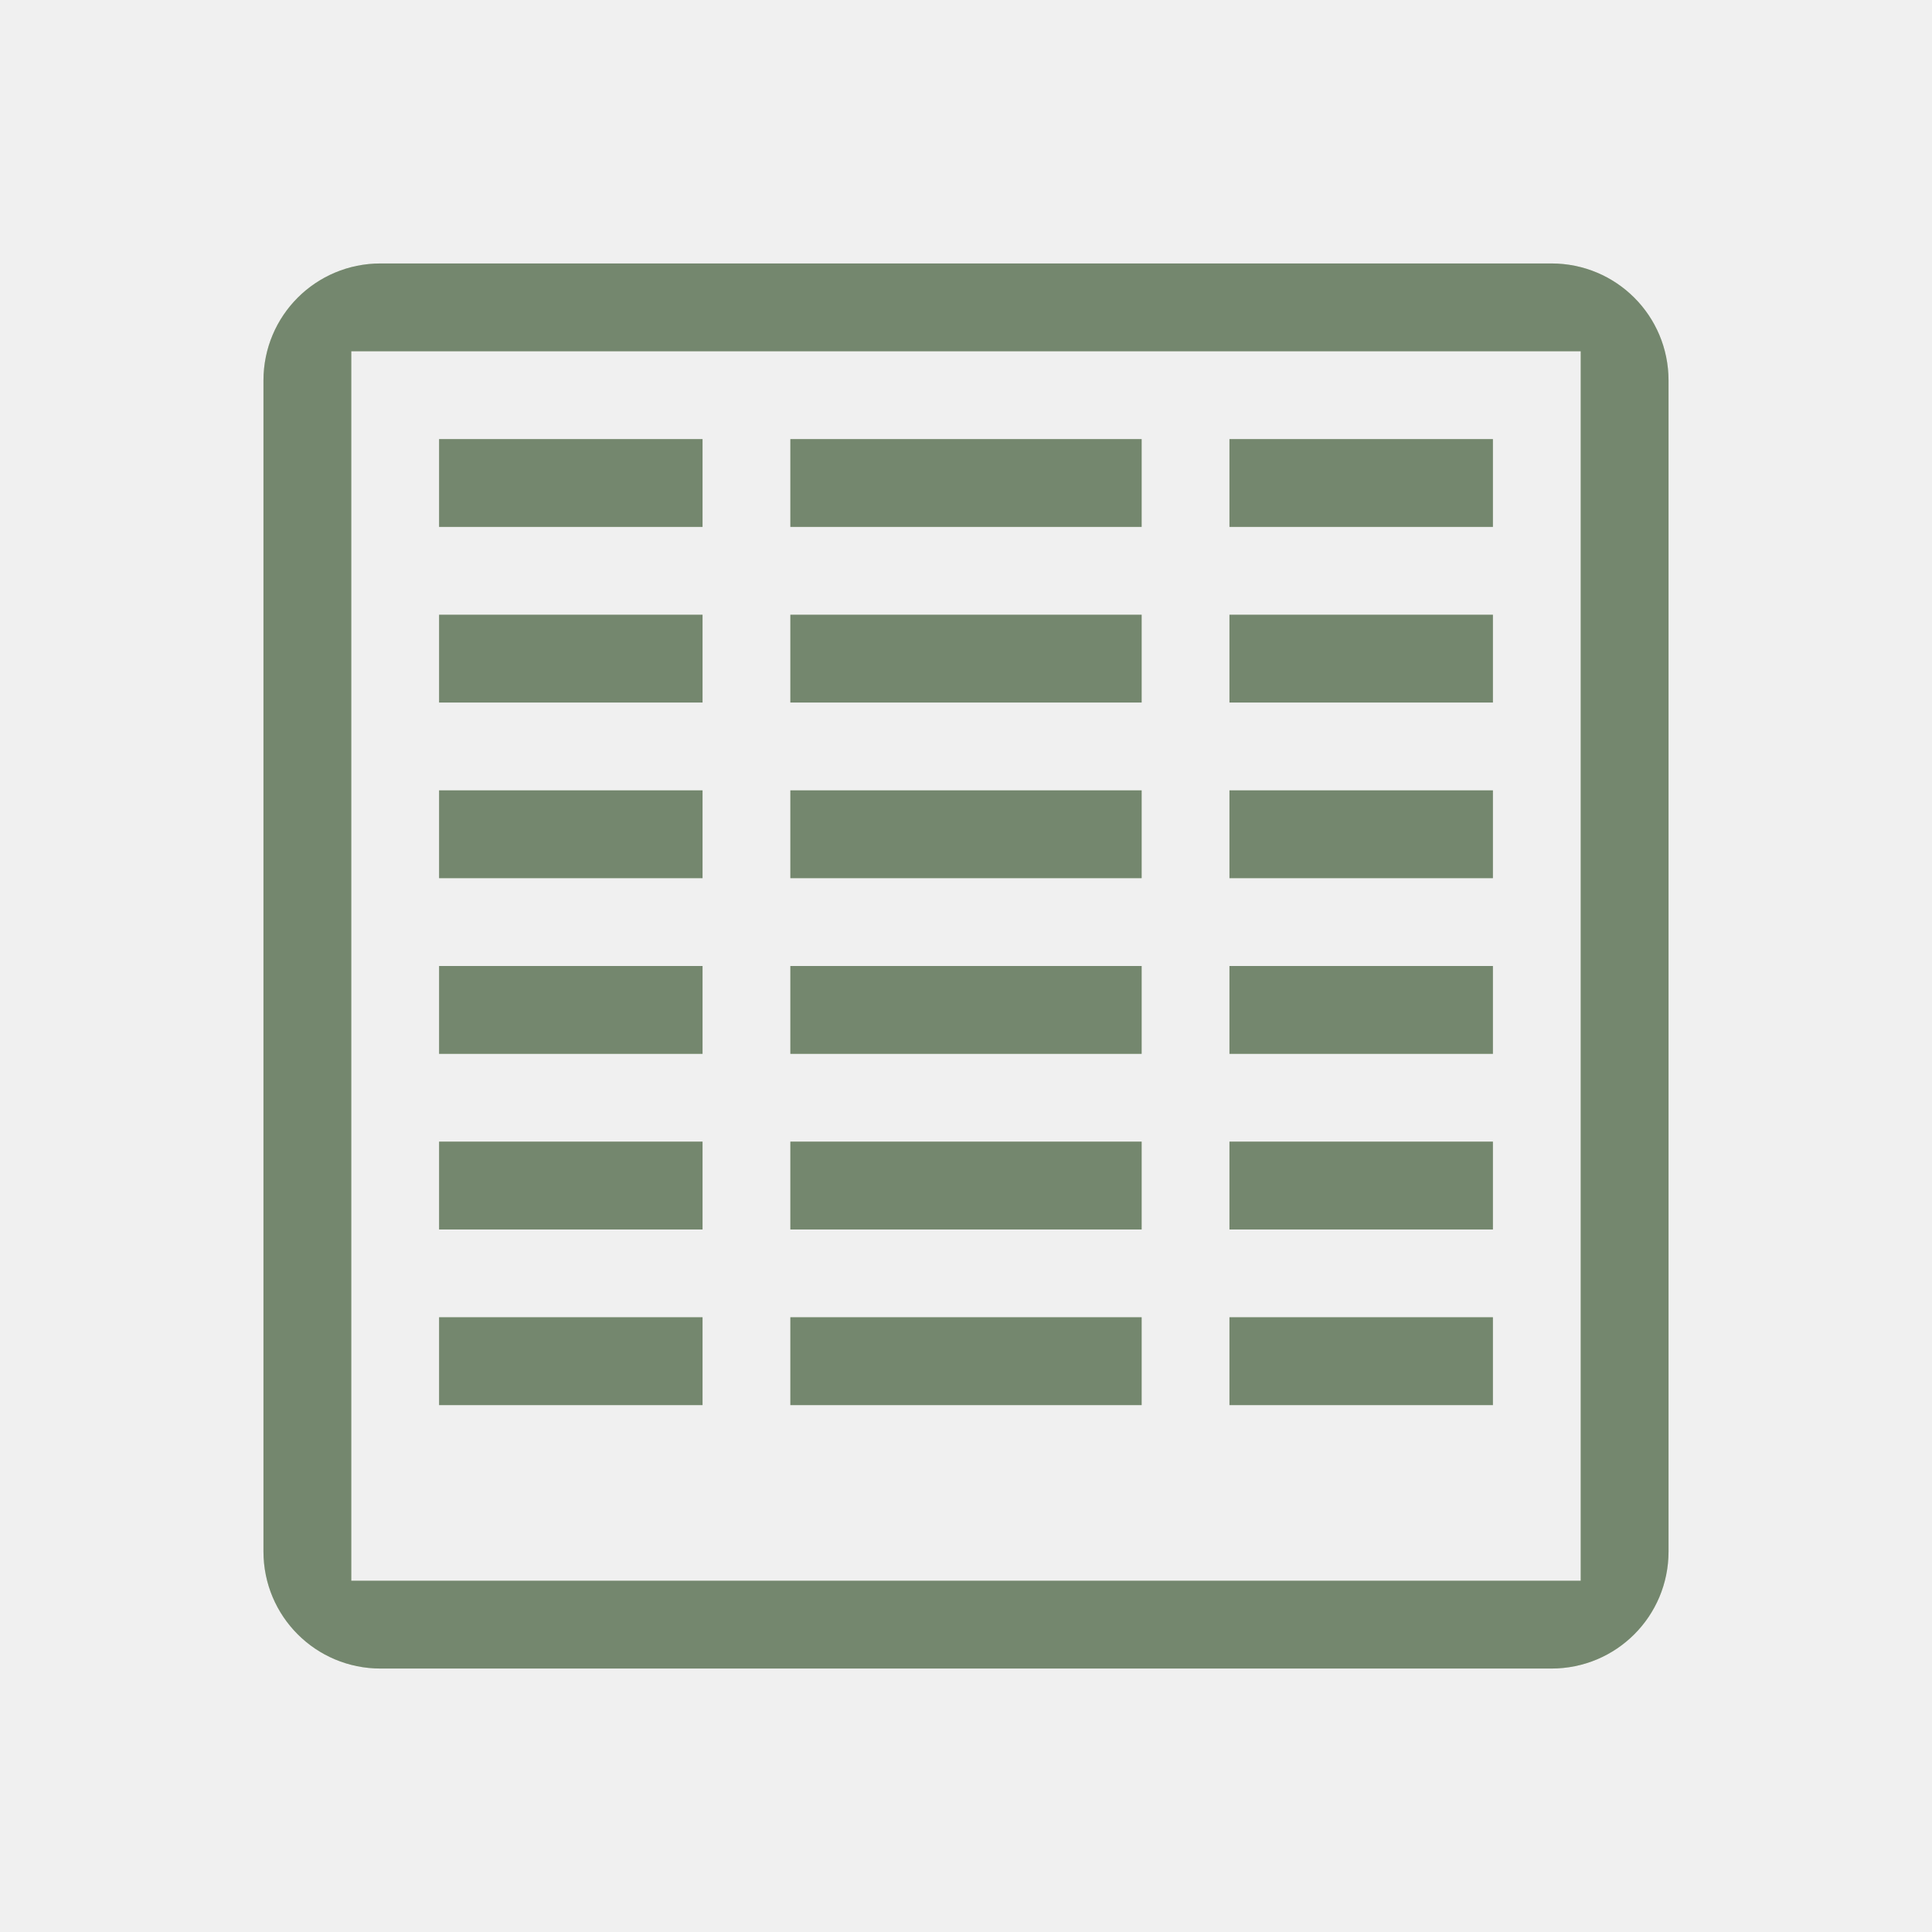
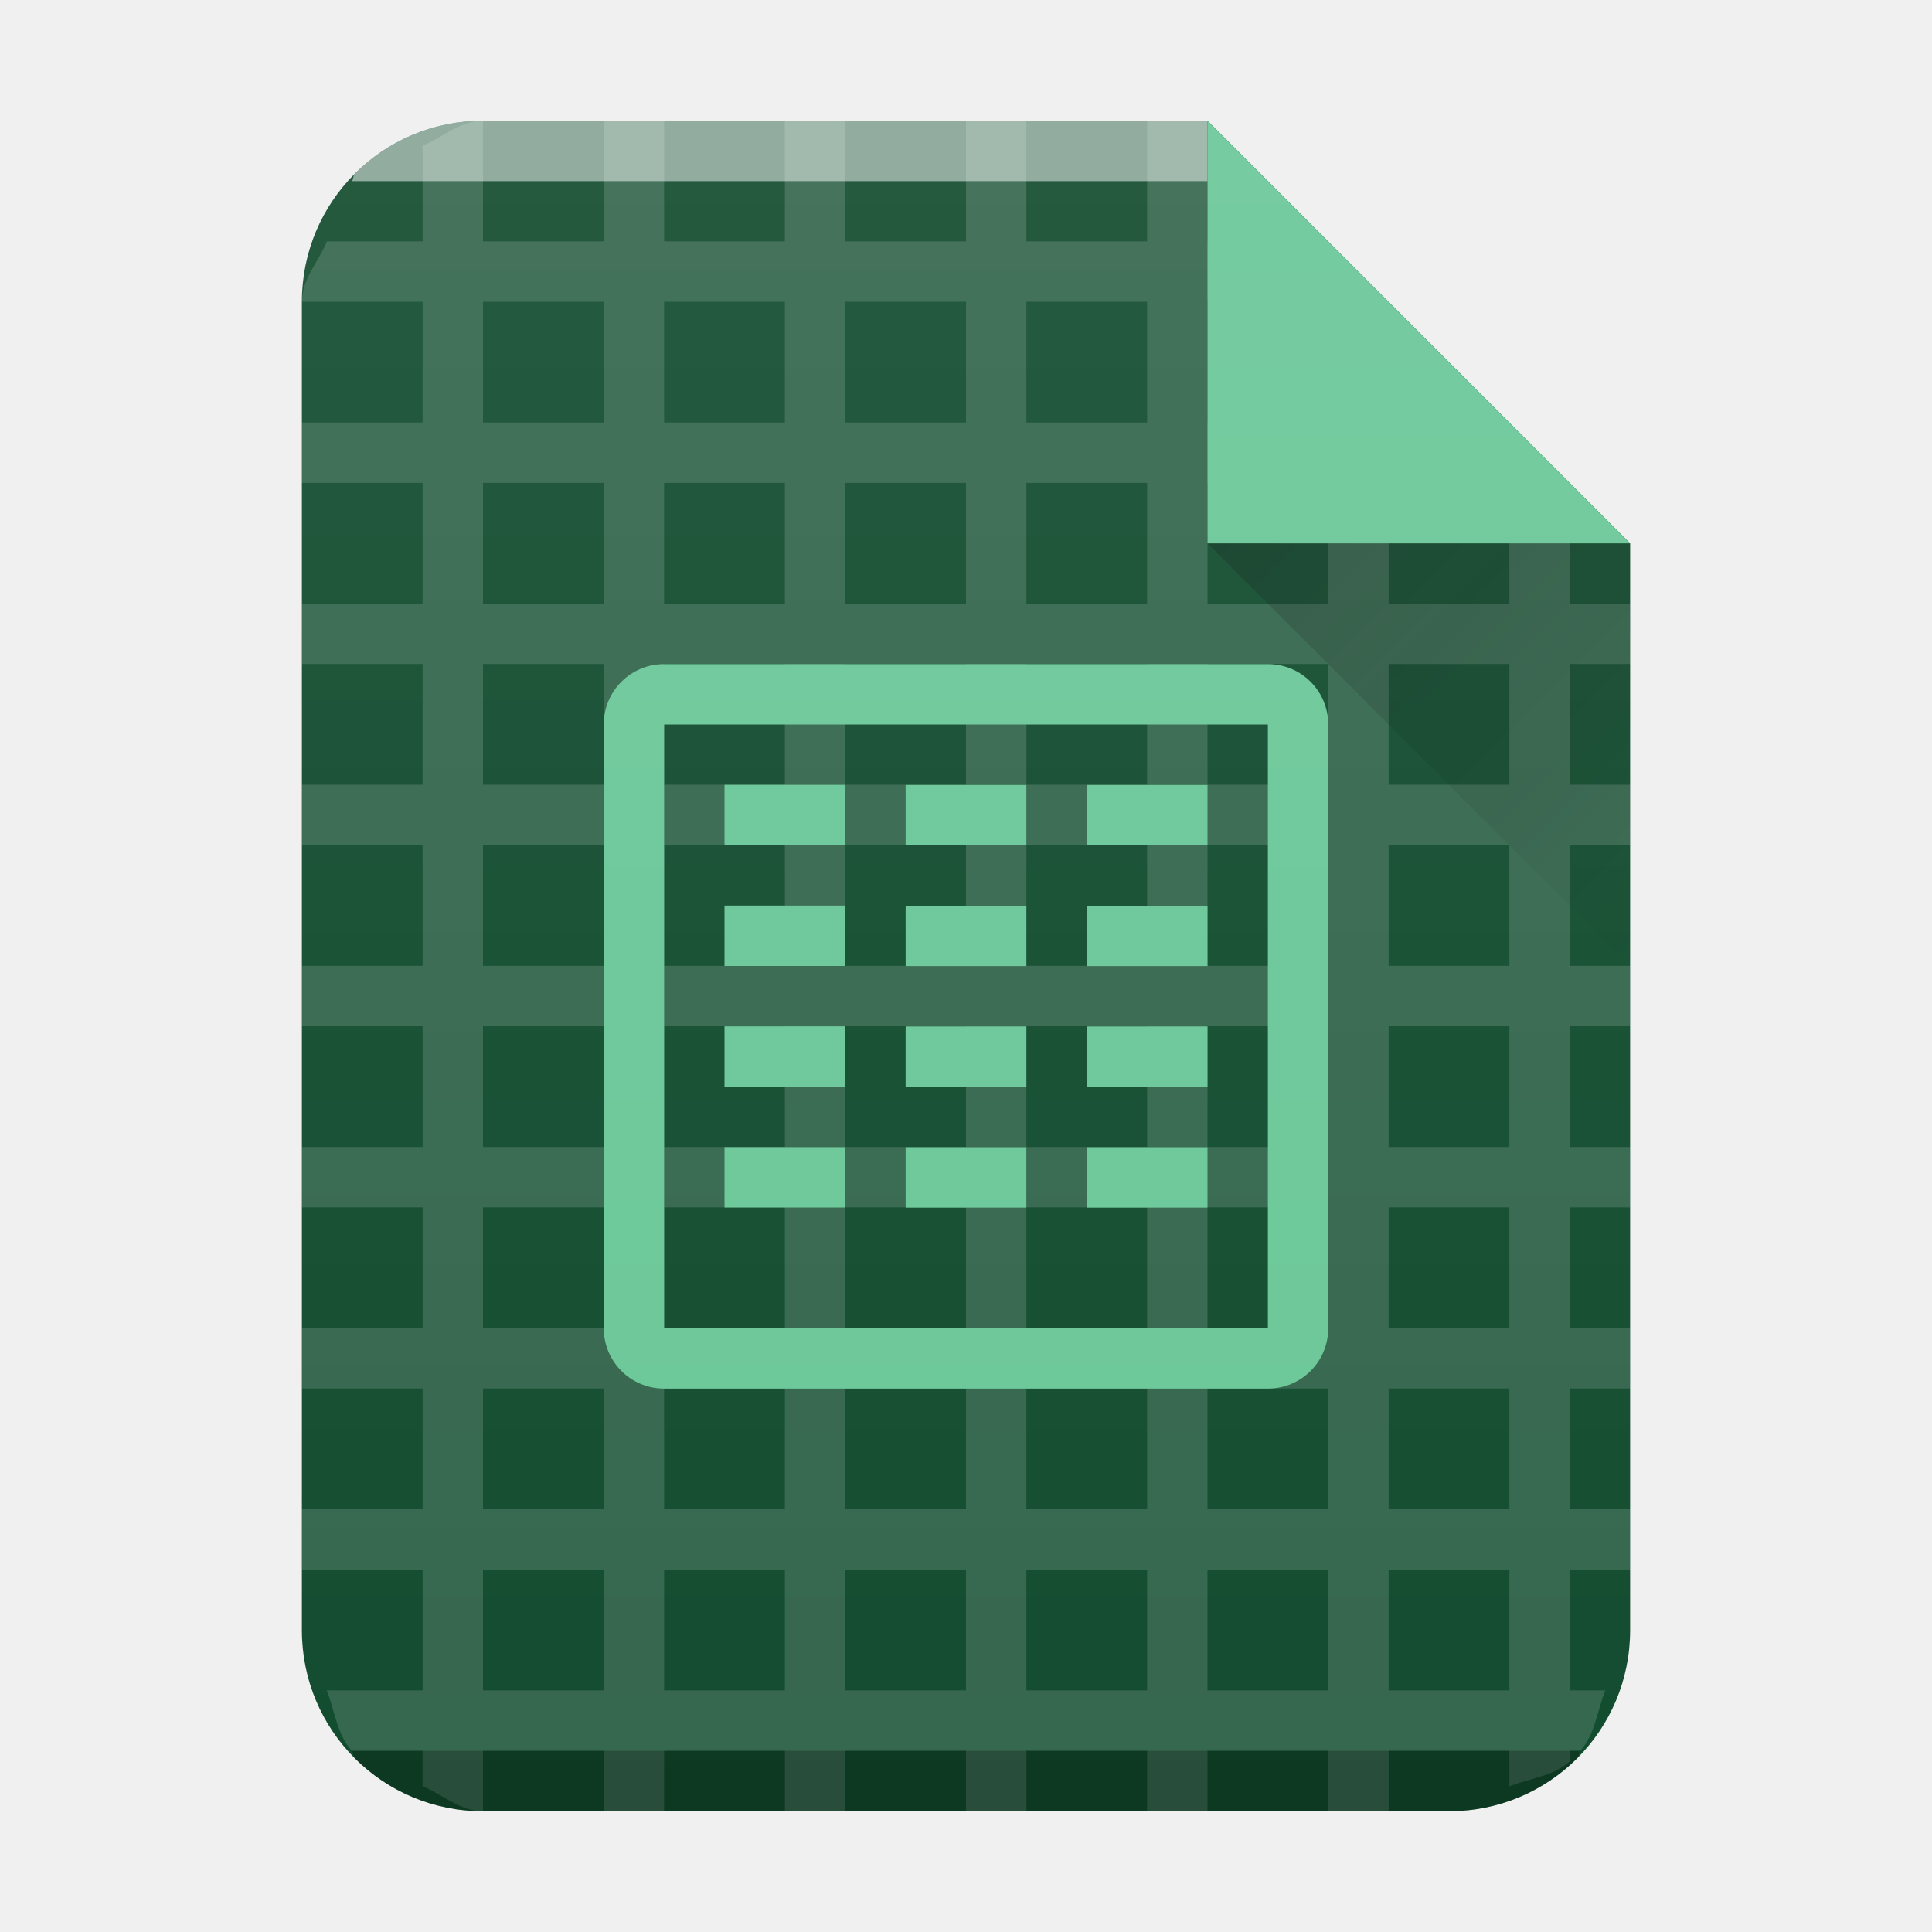
- <svg xmlns="http://www.w3.org/2000/svg" width="22" height="22" version="1.1">
-   <path d="M4.334 3C3.595 3 3 3.595 3 4.334v13.332C3 18.405 3.595 19 4.334 19h13.332c.739 0 1.334-.595 1.334-1.334V4.334C19 3.595 18.405 3 17.666 3H4.334zM4 4h14v14H4V4zm1 1v1h3V5H5zm4 0v1h4V5H9zm5 0v1h3V5h-3zM5 7v1h3V7H5zm4 0v1h4V7H9zm5 0v1h3V7h-3zM5 9v1h3V9H5zm4 0v1h4V9H9zm5 0v1h3V9h-3zm-9 2v1h3v-1H5zm4 0v1h4v-1H9zm5 0v1h3v-1h-3zm-9 2v1h3v-1H5zm4 0v1h4v-1H9zm5 0v1h3v-1h-3zm-9 2v1h3v-1H5zm4 0v1h4v-1H9zm5 0v1h3v-1h-3z" fill="#a3be8c" />
-   <path d="M4.334 3C3.595 3 3 3.595 3 4.334v13.332C3 18.405 3.595 19 4.334 19h13.332c.739 0 1.334-.595 1.334-1.334V4.334C19 3.595 18.405 3 17.666 3H4.334zM4 4h14v14H4V4zm1 1v1h3V5H5zm4 0v1h4V5H9zm5 0v1h3V5h-3zM5 7v1h3V7H5zm4 0v1h4V7H9zm5 0v1h3V7h-3zM5 9v1h3V9H5zm4 0v1h4V9H9zm5 0v1h3V9h-3zm-9 2v1h3v-1H5zm4 0v1h4v-1H9zm5 0v1h3v-1h-3zm-9 2v1h3v-1H5zm4 0v1h4v-1H9zm5 0v1h3v-1h-3zm-9 2v1h3v-1H5zm4 0v1h4v-1H9zm5 0v1h3v-1h-3z" fill="#2e3440" opacity=".4" />
+ <svg xmlns="http://www.w3.org/2000/svg" xmlns:xlink="http://www.w3.org/1999/xlink" width="32" height="32">
+   <defs>
+     <linearGradient id="b" y1="17" x1="47" y2="24" gradientUnits="userSpaceOnUse" x2="54" gradientTransform="translate(-27 -8)">
+       <stop stop-color="#060606" />
+       <stop offset="1" stop-opacity="0" />
+     </linearGradient>
+     <linearGradient xlink:href="#a" id="c" x1="5" y1="30" x2="5" y2="2" gradientUnits="userSpaceOnUse" gradientTransform="translate(-20)" />
+     <linearGradient id="a" y1="392.36" y2="365.36" x2="0" gradientUnits="userSpaceOnUse" gradientTransform="translate(309.57 152.44)">
+       <stop stop-color="#fff" stop-opacity="0" />
+       <stop offset="1" stop-color="#fff" stop-opacity=".2" />
+     </linearGradient>
+   </defs>
+   <path d="M20 2H8C6.338 2 5 3.338 5 5v22c0 1.662 1.338 3 3 3h16c1.662 0 3-1.338 3-3V9z" fill="#124c2f" />
+   <path d="M8 2c-.391 0-.658.277-1 .412v1.586H5.414c-.135.341-.411.608-.412.998v.002H7v2H5.002v1H7v2H5.002v1H7v2H5.002v1H7v2H5.002v1H7v2H5.002v1H7v2H5.002v1H7v2H5.002v1H7v2H5.412c.135.343.17.733.414 1H7v.59c.34.134.607.41.996.41H8v-1h2v1h1v-1h2v1h1v-1h2v1h1v-1h2v1h1v-1h2v1h1v-1h2v.59c.342-.135.733-.17 1-.414v-.176h.174c.244-.267.279-.657.414-1H26v-2h1v-1h-1v-2h1v-1h-1v-2h1v-1h-1v-2h1v-1h-1v-2h1v-1h-1v-2h1v-1h-1v-2l-1-1h-2v-2l-1-1h-2V2h-1v1.998h-2V2h-1v1.998h-2V2h-1v1.998h-2V2h-1v1.998H8zm0 2.998h2v2H8zm3 0h2v2h-2zm3 0h2v2h-2zm3 0h2v2h-2zm3 0h2v2h-2zm-12 3h2v2H8zm3 0h2v2h-2zm3 0h2v2h-2zm3 0h2v2h-2zm3 0h2v2h-2zm3 0h2v2h-2zm-15 3h2v2H8zm3 0h2v2h-2zm3 0h2v2h-2zm3 0h2v2h-2zm3 0h2v2h-2zm3 0h2v2h-2zm-15 3h2v2H8zm3 0h2v2h-2zm3 0h2v2h-2zm3 0h2v2h-2zm3 0h2v2h-2zm3 0h2v2h-2zm-15 3h2v2H8zm3 0h2v2h-2zm3 0h2v2h-2zm3 0h2v2h-2zm3 0h2v2h-2zm3 0h2v2h-2zm-15 3h2v2H8zm3 0h2v2h-2zm3 0h2v2h-2zm3 0h2v2h-2zm3 0h2v2h-2zm3 0h2v2h-2zm-15 3h2v2H8v-1zm3 0h2v2h-2v-1zm3 0h2v2h-2v-1zm3 0h2v2h-2v-1zm3 0h2v2h-2v-1zm3 0h2v2h-2v-1zm-15 3h2v2H8v-1zm3 0h2v2h-2v-1zm3 0h2v2h-2v-1zm3 0h2v2h-2v-1zm3 0h2v2h-2v-1zm3 0h2v2h-2v-1z" color="#000" opacity=".15" fill="#fff" />
+   <path d="M8 2a2.99 2.99 0 00-2.123.877c-.031.031-.02.09-.05.123H20V2z" color="#000" opacity=".5" fill="#fff" />
+   <path d="M5.826 29c.03.033.02.092.051.123A2.99 2.99 0 008 30h16a2.99 2.99 0 002.123-.877c.031-.031.02-.09.05-.123z" color="#000" opacity=".25" />
+   <path d="M20 9l7 7V9z" opacity=".2" fill="url(#b)" fill-rule="evenodd" />
+   <g color="#000" fill="#6ac798">
+     <path d="M27 9l-7-7v7zM11 11c-.554 0-1 .446-1 1v10c0 .554.446 1 1 1h10c.554 0 1-.446 1-1V12c0-.554-.446-1-1-1zm0 1h10v10H11zm1 1v1h2v-1zm3 .002v1h2v-1zm3 0v1h2v-1zM12 15v1h2v-1zm3 .002v1h2v-1zm3 0v1h2v-1zM12 17v1h2v-1zm3 .002v1h2v-1zm3 0v1h2v-1zM12 19v1h2v-1zm3 .002v1h2v-1zm3 0v1h2v-1z" />
+   </g>
+   <path d="M20 2H8C6.338 2 5 3.338 5 5v22c0 1.662 1.338 3 3 3h16c1.662 0 3-1.338 3-3V9z" opacity=".4" fill="url(#c)" />
</svg>
